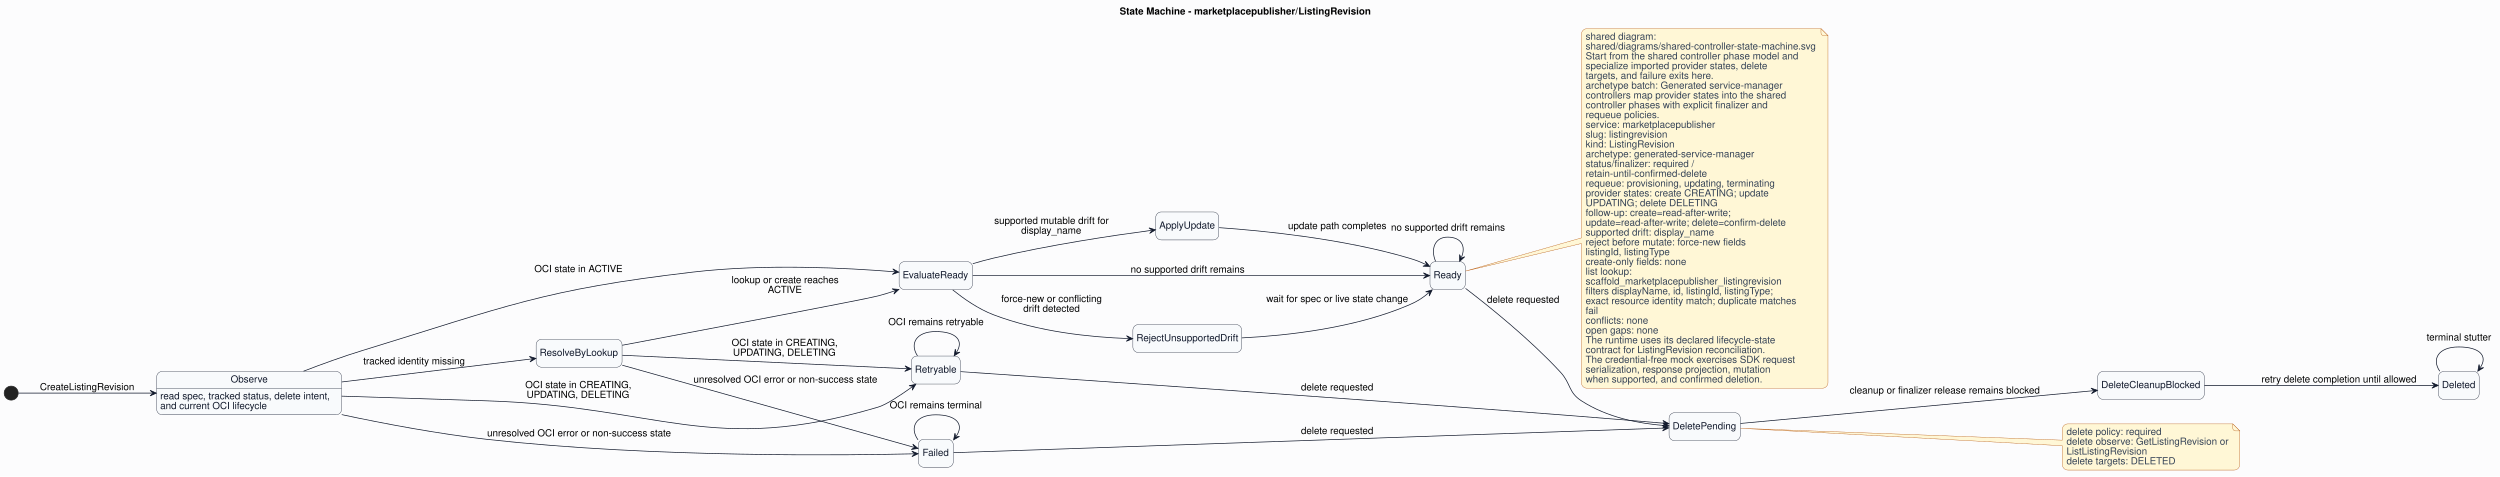
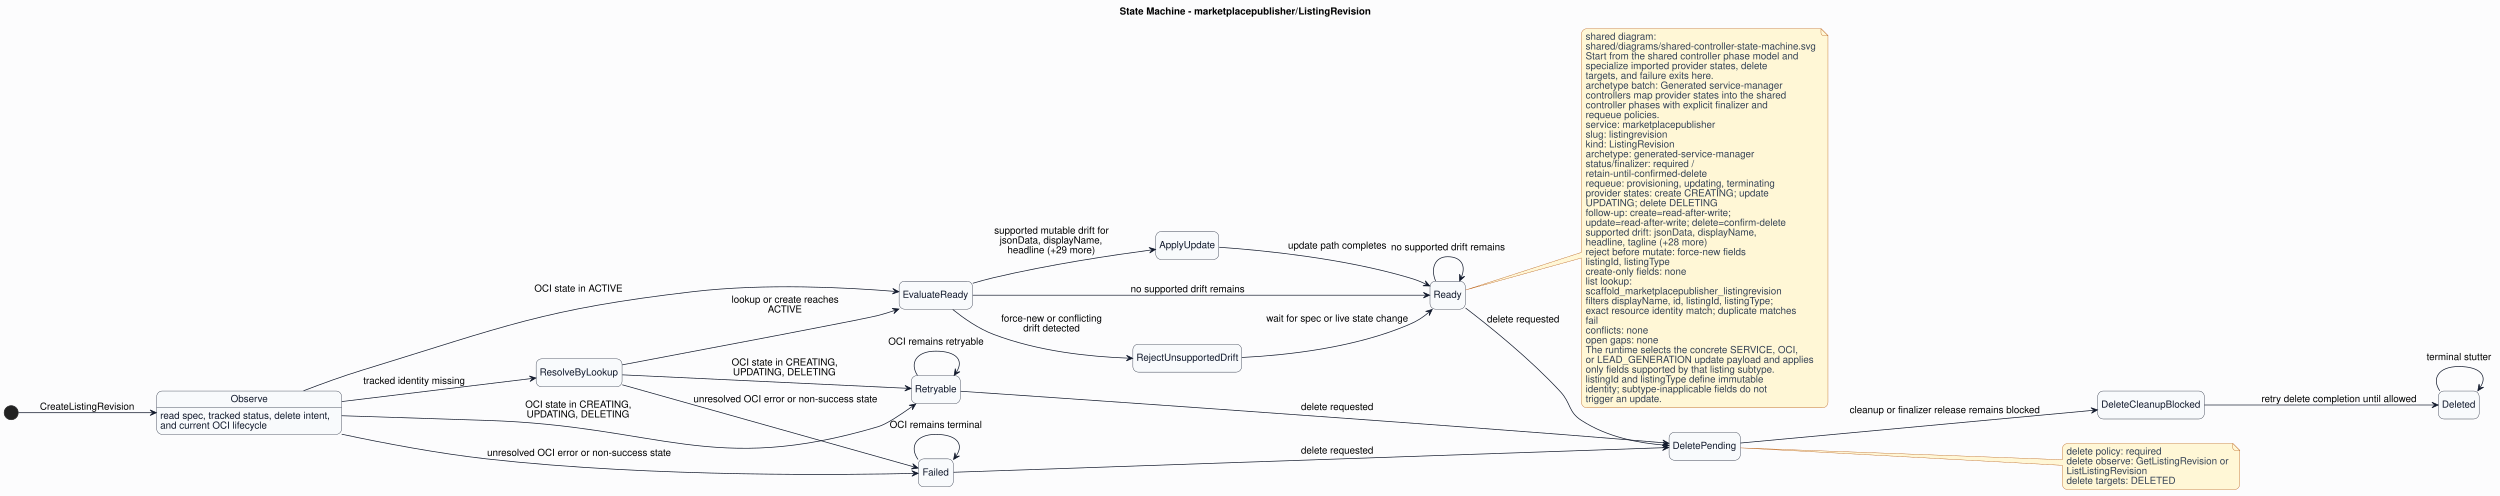
- <svg xmlns="http://www.w3.org/2000/svg" contentStyleType="text/css" data-diagram-type="STATE" height="681px" preserveAspectRatio="none" style="width:3574px;height:681px;background:#FCFCFD;" version="1.1" viewBox="0 0 3574 681" width="3574px" zoomAndPan="magnify">
+ <svg xmlns="http://www.w3.org/2000/svg" contentStyleType="text/css" data-diagram-type="STATE" height="709px" preserveAspectRatio="none" style="width:3574px;height:709px;background:#FCFCFD;" version="1.1" viewBox="0 0 3574 709" width="3574px" zoomAndPan="magnify">
  <defs />
  <g>
-     <rect fill="#FCFCFD" height="681" style="stroke:none;stroke-width:1;" width="3574" x="0" y="0" />
+     <rect fill="#FCFCFD" height="709" style="stroke:none;stroke-width:1;" width="3574" x="0" y="0" />
    <g class="title" data-source-line="10">
      <text fill="#000000" font-family="Helvetica" font-size="14" font-weight="bold" lengthAdjust="spacing" textLength="359.427" x="1600.615" y="20.78">State Machine - marketplacepublisher/ListingRevision</text>
    </g>
    <g class="entity" data-qualified-name="observe" id="ent0002">
-       <rect fill="#F8FAFC" height="62" rx="8" ry="8" style="stroke:#0F172A;stroke-width:0.5;" width="264.364" x="224" y="531" />
-       <line style="stroke:#0F172A;stroke-width:0.5;" x1="224" x2="488.364" y1="555" y2="555" />
-       <text fill="#0F172A" font-family="Helvetica" font-size="14" lengthAdjust="spacing" textLength="52.91" x="329.727" y="546.78">Observe</text>
-       <text fill="#0F172A" font-family="Helvetica" font-size="14" lengthAdjust="spacing" textLength="244.364" x="229" y="570.78">read spec, tracked status, delete intent,</text>
-       <text fill="#0F172A" font-family="Helvetica" font-size="14" lengthAdjust="spacing" textLength="153.282" x="229" y="584.78">and current OCI lifecycle</text>
-     </g>
-     <rect fill="#F8FAFC" height="40" rx="8" ry="8" style="stroke:#0F172A;stroke-width:0.5;" width="104.951" x="1285.36" y="374" />
-     <text fill="#0F172A" font-family="Helvetica" font-size="14" lengthAdjust="spacing" textLength="94.951" x="1290.36" y="397.78">EvaluateReady</text>
-     <rect fill="#F8FAFC" height="40" rx="8" ry="8" style="stroke:#0F172A;stroke-width:0.5;" width="50.469" x="2044.32" y="374" />
-     <text fill="#0F172A" font-family="Helvetica" font-size="14" lengthAdjust="spacing" textLength="40.469" x="2049.32" y="397.78">Ready</text>
-     <rect fill="#F8FAFC" height="40" rx="8" ry="8" style="stroke:#0F172A;stroke-width:0.5;" width="69.917" x="1302.88" y="509" />
-     <text fill="#0F172A" font-family="Helvetica" font-size="14" lengthAdjust="spacing" textLength="59.917" x="1307.88" y="532.78">Retryable</text>
-     <rect fill="#F8FAFC" height="40" rx="8" ry="8" style="stroke:#0F172A;stroke-width:0.5;" width="50" x="1312.84" y="628" />
-     <text fill="#0F172A" font-family="Helvetica" font-size="14" lengthAdjust="spacing" textLength="38.131" x="1318.775" y="651.78">Failed</text>
-     <rect fill="#F8FAFC" height="40" rx="8" ry="8" style="stroke:#0F172A;stroke-width:0.5;" width="122.848" x="766.44" y="485" />
-     <text fill="#0F172A" font-family="Helvetica" font-size="14" lengthAdjust="spacing" textLength="112.848" x="771.44" y="508.78">ResolveByLookup</text>
-     <rect fill="#F8FAFC" height="40" rx="8" ry="8" style="stroke:#0F172A;stroke-width:0.5;" width="155.51" x="1619.56" y="464" />
-     <text fill="#0F172A" font-family="Helvetica" font-size="14" lengthAdjust="spacing" textLength="145.51" x="1624.56" y="487.78">RejectUnsupportedDrift</text>
-     <rect fill="#F8FAFC" height="40" rx="8" ry="8" style="stroke:#0F172A;stroke-width:0.5;" width="90.165" x="1652.23" y="303" />
-     <text fill="#0F172A" font-family="Helvetica" font-size="14" lengthAdjust="spacing" textLength="80.165" x="1657.23" y="326.78">ApplyUpdate</text>
-     <rect fill="#F8FAFC" height="40" rx="8" ry="8" style="stroke:#0F172A;stroke-width:0.5;" width="101.848" x="2386.1" y="590" />
-     <text fill="#0F172A" font-family="Helvetica" font-size="14" lengthAdjust="spacing" textLength="91.848" x="2391.1" y="613.78">DeletePending</text>
-     <rect fill="#F8FAFC" height="40" rx="8" ry="8" style="stroke:#0F172A;stroke-width:0.5;" width="58.255" x="3485.95" y="531" />
-     <text fill="#0F172A" font-family="Helvetica" font-size="14" lengthAdjust="spacing" textLength="48.255" x="3490.95" y="554.78">Deleted</text>
-     <rect fill="#F8FAFC" height="40" rx="8" ry="8" style="stroke:#0F172A;stroke-width:0.5;" width="152.427" x="2998.89" y="531" />
-     <text fill="#0F172A" font-family="Helvetica" font-size="14" lengthAdjust="spacing" textLength="142.427" x="3003.89" y="554.78">DeleteCleanupBlocked</text>
+       <rect fill="#F8FAFC" height="62" rx="8" ry="8" style="stroke:#0F172A;stroke-width:0.5;" width="264.364" x="224" y="559" />
+       <line style="stroke:#0F172A;stroke-width:0.5;" x1="224" x2="488.364" y1="583" y2="583" />
+       <text fill="#0F172A" font-family="Helvetica" font-size="14" lengthAdjust="spacing" textLength="52.91" x="329.727" y="574.78">Observe</text>
+       <text fill="#0F172A" font-family="Helvetica" font-size="14" lengthAdjust="spacing" textLength="244.364" x="229" y="598.78">read spec, tracked status, delete intent,</text>
+       <text fill="#0F172A" font-family="Helvetica" font-size="14" lengthAdjust="spacing" textLength="153.282" x="229" y="612.78">and current OCI lifecycle</text>
+     </g>
+     <rect fill="#F8FAFC" height="40" rx="8" ry="8" style="stroke:#0F172A;stroke-width:0.5;" width="104.951" x="1285.36" y="402" />
+     <text fill="#0F172A" font-family="Helvetica" font-size="14" lengthAdjust="spacing" textLength="94.951" x="1290.36" y="425.78">EvaluateReady</text>
+     <rect fill="#F8FAFC" height="40" rx="8" ry="8" style="stroke:#0F172A;stroke-width:0.5;" width="50.469" x="2044.32" y="402" />
+     <text fill="#0F172A" font-family="Helvetica" font-size="14" lengthAdjust="spacing" textLength="40.469" x="2049.32" y="425.78">Ready</text>
+     <rect fill="#F8FAFC" height="40" rx="8" ry="8" style="stroke:#0F172A;stroke-width:0.5;" width="69.917" x="1302.88" y="537" />
+     <text fill="#0F172A" font-family="Helvetica" font-size="14" lengthAdjust="spacing" textLength="59.917" x="1307.88" y="560.78">Retryable</text>
+     <rect fill="#F8FAFC" height="40" rx="8" ry="8" style="stroke:#0F172A;stroke-width:0.5;" width="50" x="1312.84" y="656" />
+     <text fill="#0F172A" font-family="Helvetica" font-size="14" lengthAdjust="spacing" textLength="38.131" x="1318.775" y="679.78">Failed</text>
+     <rect fill="#F8FAFC" height="40" rx="8" ry="8" style="stroke:#0F172A;stroke-width:0.5;" width="122.848" x="766.44" y="513" />
+     <text fill="#0F172A" font-family="Helvetica" font-size="14" lengthAdjust="spacing" textLength="112.848" x="771.44" y="536.78">ResolveByLookup</text>
+     <rect fill="#F8FAFC" height="40" rx="8" ry="8" style="stroke:#0F172A;stroke-width:0.5;" width="155.51" x="1619.56" y="492" />
+     <text fill="#0F172A" font-family="Helvetica" font-size="14" lengthAdjust="spacing" textLength="145.51" x="1624.56" y="515.78">RejectUnsupportedDrift</text>
+     <rect fill="#F8FAFC" height="40" rx="8" ry="8" style="stroke:#0F172A;stroke-width:0.5;" width="90.165" x="1652.23" y="331" />
+     <text fill="#0F172A" font-family="Helvetica" font-size="14" lengthAdjust="spacing" textLength="80.165" x="1657.23" y="354.78">ApplyUpdate</text>
+     <rect fill="#F8FAFC" height="40" rx="8" ry="8" style="stroke:#0F172A;stroke-width:0.5;" width="101.848" x="2386.1" y="618" />
+     <text fill="#0F172A" font-family="Helvetica" font-size="14" lengthAdjust="spacing" textLength="91.848" x="2391.1" y="641.78">DeletePending</text>
+     <rect fill="#F8FAFC" height="40" rx="8" ry="8" style="stroke:#0F172A;stroke-width:0.5;" width="58.255" x="3485.95" y="559" />
+     <text fill="#0F172A" font-family="Helvetica" font-size="14" lengthAdjust="spacing" textLength="48.255" x="3490.95" y="582.78">Deleted</text>
+     <rect fill="#F8FAFC" height="40" rx="8" ry="8" style="stroke:#0F172A;stroke-width:0.5;" width="152.427" x="2998.89" y="559" />
+     <text fill="#0F172A" font-family="Helvetica" font-size="14" lengthAdjust="spacing" textLength="142.427" x="3003.89" y="582.78">DeleteCleanupBlocked</text>
    <g class="start_entity" data-qualified-name=".start." data-source-line="32" id="ent0002">
-       <ellipse cx="16" cy="562" fill="#222222" rx="10" ry="10" style="stroke:#222222;stroke-width:1;" />
+       <ellipse cx="16" cy="590" fill="#222222" rx="10" ry="10" style="stroke:#222222;stroke-width:1;" />
    </g>
    <g class="entity" data-qualified-name="GMN2" data-source-line="55" id="ent0003">
-       <path d="M2260.78,49 L2260.78,340.08 L2095.1,387.55 L2260.78,348.08 L2260.78,547 A8,8 0 0 0 2268.78,555 L2605.261,555 A8,8 0 0 0 2613.261,547 L2613.261,51 L2603.261,41 L2268.78,41 A8,8 0 0 0 2260.78,49" fill="#FFF7D6" style="stroke:#B45309;stroke-width:0.5;" />
+       <path d="M2260.78,49 L2260.78,360.8 L2095.1,414.61 L2260.78,368.8 L2260.78,575 A8,8 0 0 0 2268.78,583 L2605.261,583 A8,8 0 0 0 2613.261,575 L2613.261,51 L2603.261,41 L2268.78,41 A8,8 0 0 0 2260.78,49" fill="#FFF7D6" style="stroke:#B45309;stroke-width:0.5;" />
      <path d="M2603.261,41 L2603.261,47 A4,4 0 0 0 2607.261,51 L2613.261,51 L2603.261,41" fill="#FFF7D6" style="stroke:#B45309;stroke-width:0.5;" />
      <text fill="#334155" font-family="Helvetica" font-size="14" lengthAdjust="spacing" textLength="101.165" x="2266.78" y="56.78">shared diagram:</text>
      <text fill="#334155" font-family="Helvetica" font-size="14" lengthAdjust="spacing" textLength="331.481" x="2266.78" y="70.78">shared/diagrams/shared-controller-state-machine.svg</text>
      <text fill="#334155" font-family="Helvetica" font-size="14" lengthAdjust="spacing" textLength="304.274" x="2266.78" y="84.78">Start from the shared controller phase model and</text>
      <text fill="#334155" font-family="Helvetica" font-size="14" lengthAdjust="spacing" textLength="261.468" x="2266.78" y="98.78">specialize imported provider states, delete</text>
      <text fill="#334155" font-family="Helvetica" font-size="14" lengthAdjust="spacing" textLength="184.434" x="2266.78" y="112.78">targets, and failure exits here.</text>
      <text fill="#334155" font-family="Helvetica" font-size="14" lengthAdjust="spacing" textLength="281.709" x="2266.78" y="126.78">archetype batch: Generated service-manager</text>
      <text fill="#334155" font-family="Helvetica" font-size="14" lengthAdjust="spacing" textLength="287.923" x="2266.78" y="140.78">controllers map provider states into the shared</text>
      <text fill="#334155" font-family="Helvetica" font-size="14" lengthAdjust="spacing" textLength="261.461" x="2266.78" y="154.78">controller phases with explicit finalizer and</text>
      <text fill="#334155" font-family="Helvetica" font-size="14" lengthAdjust="spacing" textLength="105.848" x="2266.78" y="168.78">requeue policies.</text>
      <text fill="#334155" font-family="Helvetica" font-size="14" lengthAdjust="spacing" textLength="185.192" x="2266.78" y="182.78">service: marketplacepublisher</text>
      <text fill="#334155" font-family="Helvetica" font-size="14" lengthAdjust="spacing" textLength="117.496" x="2266.78" y="196.78">slug: listingrevision</text>
      <text fill="#334155" font-family="Helvetica" font-size="14" lengthAdjust="spacing" textLength="127.62" x="2266.78" y="210.78">kind: ListingRevision</text>
      <text fill="#334155" font-family="Helvetica" font-size="14" lengthAdjust="spacing" textLength="241.24" x="2266.78" y="224.78">archetype: generated-service-manager</text>
      <text fill="#334155" font-family="Helvetica" font-size="14" lengthAdjust="spacing" textLength="156.406" x="2266.78" y="238.78">status/finalizer: required /</text>
      <text fill="#334155" font-family="Helvetica" font-size="14" lengthAdjust="spacing" textLength="174.303" x="2266.78" y="252.78">retain-until-confirmed-delete</text>
      <text fill="#334155" font-family="Helvetica" font-size="14" lengthAdjust="spacing" textLength="272.398" x="2266.78" y="266.78">requeue: provisioning, updating, terminating</text>
      <text fill="#334155" font-family="Helvetica" font-size="14" lengthAdjust="spacing" textLength="265.337" x="2266.78" y="280.78">provider states: create CREATING; update</text>
      <text fill="#334155" font-family="Helvetica" font-size="14" lengthAdjust="spacing" textLength="192.165" x="2266.78" y="294.78">UPDATING; delete DELETING</text>
      <text fill="#334155" font-family="Helvetica" font-size="14" lengthAdjust="spacing" textLength="209.699" x="2266.78" y="308.78">follow-up: create=read-after-write;</text>
      <text fill="#334155" font-family="Helvetica" font-size="14" lengthAdjust="spacing" textLength="288.716" x="2266.78" y="322.78">update=read-after-write; delete=confirm-delete</text>
-       <text fill="#334155" font-family="Helvetica" font-size="14" lengthAdjust="spacing" textLength="183.661" x="2266.78" y="336.78">supported drift: display_name</text>
-       <text fill="#334155" font-family="Helvetica" font-size="14" lengthAdjust="spacing" textLength="230.33" x="2266.78" y="350.78">reject before mutate: force-new fields</text>
-       <text fill="#334155" font-family="Helvetica" font-size="14" lengthAdjust="spacing" textLength="122.165" x="2266.78" y="364.78">listingId, listingType</text>
-       <text fill="#334155" font-family="Helvetica" font-size="14" lengthAdjust="spacing" textLength="144.751" x="2266.78" y="378.78">create-only fields: none</text>
-       <text fill="#334155" font-family="Helvetica" font-size="14" lengthAdjust="spacing" textLength="66.144" x="2266.78" y="392.78">list lookup:</text>
-       <text fill="#334155" font-family="Helvetica" font-size="14" lengthAdjust="spacing" textLength="280.923" x="2266.78" y="406.78">scaffold_marketplacepublisher_listingrevision</text>
-       <text fill="#334155" font-family="Helvetica" font-size="14" lengthAdjust="spacing" textLength="270.772" x="2266.78" y="420.78">filters displayName, id, listingId, listingType;</text>
-       <text fill="#334155" font-family="Helvetica" font-size="14" lengthAdjust="spacing" textLength="302.702" x="2266.78" y="434.78">exact resource identity match; duplicate matches</text>
-       <text fill="#334155" font-family="Helvetica" font-size="14" lengthAdjust="spacing" textLength="17.896" x="2266.78" y="448.78">fail</text>
-       <text fill="#334155" font-family="Helvetica" font-size="14" lengthAdjust="spacing" textLength="89.496" x="2266.78" y="462.78">conflicts: none</text>
-       <text fill="#334155" font-family="Helvetica" font-size="14" lengthAdjust="spacing" textLength="104.316" x="2266.78" y="476.78">open gaps: none</text>
-       <text fill="#334155" font-family="Helvetica" font-size="14" lengthAdjust="spacing" textLength="272.337" x="2266.78" y="490.78">The runtime uses its declared lifecycle-state</text>
-       <text fill="#334155" font-family="Helvetica" font-size="14" lengthAdjust="spacing" textLength="257.565" x="2266.78" y="504.78">contract for ListingRevision reconciliation.</text>
-       <text fill="#334155" font-family="Helvetica" font-size="14" lengthAdjust="spacing" textLength="301.123" x="2266.78" y="518.78">The credential-free mock exercises SDK request</text>
-       <text fill="#334155" font-family="Helvetica" font-size="14" lengthAdjust="spacing" textLength="265.364" x="2266.78" y="532.78">serialization, response projection, mutation</text>
-       <text fill="#334155" font-family="Helvetica" font-size="14" lengthAdjust="spacing" textLength="252.943" x="2266.78" y="546.78">when supported, and confirmed deletion.</text>
-     </g>
-     <g class="entity" data-qualified-name="GMN5" data-source-line="93" id="ent0006">
-       <path d="M2948.27,614 L2948.27,629.25 L2488.2,612.29 L2948.27,637.25 L2948.27,664 A8,8 0 0 0 2956.27,672 L3193.952,672 A8,8 0 0 0 3201.952,664 L3201.952,616 L3191.952,606 L2956.27,606 A8,8 0 0 0 2948.27,614" fill="#FFF7D6" style="stroke:#B45309;stroke-width:0.5;" />
-       <path d="M3191.952,606 L3191.952,612 A4,4 0 0 0 3195.952,616 L3201.952,616 L3191.952,606" fill="#FFF7D6" style="stroke:#B45309;stroke-width:0.5;" />
-       <text fill="#334155" font-family="Helvetica" font-size="14" lengthAdjust="spacing" textLength="136.972" x="2954.27" y="621.78">delete policy: required</text>
-       <text fill="#334155" font-family="Helvetica" font-size="14" lengthAdjust="spacing" textLength="232.682" x="2954.27" y="635.78">delete observe: GetListingRevision or</text>
-       <text fill="#334155" font-family="Helvetica" font-size="14" lengthAdjust="spacing" textLength="115.944" x="2954.27" y="649.78">ListListingRevision</text>
-       <text fill="#334155" font-family="Helvetica" font-size="14" lengthAdjust="spacing" textLength="157.185" x="2954.27" y="663.78">delete targets: DELETED</text>
+       <text fill="#334155" font-family="Helvetica" font-size="14" lengthAdjust="spacing" textLength="245.123" x="2266.78" y="336.78">supported drift: jsonData, displayName,</text>
+       <text fill="#334155" font-family="Helvetica" font-size="14" lengthAdjust="spacing" textLength="174.72" x="2266.78" y="350.78">headline, tagline (+28 more)</text>
+       <text fill="#334155" font-family="Helvetica" font-size="14" lengthAdjust="spacing" textLength="230.33" x="2266.78" y="364.78">reject before mutate: force-new fields</text>
+       <text fill="#334155" font-family="Helvetica" font-size="14" lengthAdjust="spacing" textLength="122.165" x="2266.78" y="378.78">listingId, listingType</text>
+       <text fill="#334155" font-family="Helvetica" font-size="14" lengthAdjust="spacing" textLength="144.751" x="2266.78" y="392.78">create-only fields: none</text>
+       <text fill="#334155" font-family="Helvetica" font-size="14" lengthAdjust="spacing" textLength="66.144" x="2266.78" y="406.78">list lookup:</text>
+       <text fill="#334155" font-family="Helvetica" font-size="14" lengthAdjust="spacing" textLength="280.923" x="2266.78" y="420.78">scaffold_marketplacepublisher_listingrevision</text>
+       <text fill="#334155" font-family="Helvetica" font-size="14" lengthAdjust="spacing" textLength="270.772" x="2266.78" y="434.78">filters displayName, id, listingId, listingType;</text>
+       <text fill="#334155" font-family="Helvetica" font-size="14" lengthAdjust="spacing" textLength="302.702" x="2266.78" y="448.78">exact resource identity match; duplicate matches</text>
+       <text fill="#334155" font-family="Helvetica" font-size="14" lengthAdjust="spacing" textLength="17.896" x="2266.78" y="462.78">fail</text>
+       <text fill="#334155" font-family="Helvetica" font-size="14" lengthAdjust="spacing" textLength="89.496" x="2266.78" y="476.78">conflicts: none</text>
+       <text fill="#334155" font-family="Helvetica" font-size="14" lengthAdjust="spacing" textLength="104.316" x="2266.78" y="490.78">open gaps: none</text>
+       <text fill="#334155" font-family="Helvetica" font-size="14" lengthAdjust="spacing" textLength="305.006" x="2266.78" y="504.78">The runtime selects the concrete SERVICE, OCI,</text>
+       <text fill="#334155" font-family="Helvetica" font-size="14" lengthAdjust="spacing" textLength="328.405" x="2266.78" y="518.78">or LEAD_GENERATION update payload and applies</text>
+       <text fill="#334155" font-family="Helvetica" font-size="14" lengthAdjust="spacing" textLength="270.826" x="2266.78" y="532.78">only fields supported by that listing subtype.</text>
+       <text fill="#334155" font-family="Helvetica" font-size="14" lengthAdjust="spacing" textLength="256.026" x="2266.78" y="546.78">listingId and listingType define immutable</text>
+       <text fill="#334155" font-family="Helvetica" font-size="14" lengthAdjust="spacing" textLength="259.164" x="2266.78" y="560.78">identity; subtype-inapplicable fields do not</text>
+       <text fill="#334155" font-family="Helvetica" font-size="14" lengthAdjust="spacing" textLength="109.744" x="2266.78" y="574.78">trigger an update.</text>
+     </g>
+     <g class="entity" data-qualified-name="GMN5" data-source-line="95" id="ent0006">
+       <path d="M2948.27,642 L2948.27,657.25 L2488.2,640.29 L2948.27,665.25 L2948.27,692 A8,8 0 0 0 2956.27,700 L3193.952,700 A8,8 0 0 0 3201.952,692 L3201.952,644 L3191.952,634 L2956.27,634 A8,8 0 0 0 2948.27,642" fill="#FFF7D6" style="stroke:#B45309;stroke-width:0.5;" />
+       <path d="M3191.952,634 L3191.952,640 A4,4 0 0 0 3195.952,644 L3201.952,644 L3191.952,634" fill="#FFF7D6" style="stroke:#B45309;stroke-width:0.5;" />
+       <text fill="#334155" font-family="Helvetica" font-size="14" lengthAdjust="spacing" textLength="136.972" x="2954.27" y="649.78">delete policy: required</text>
+       <text fill="#334155" font-family="Helvetica" font-size="14" lengthAdjust="spacing" textLength="232.682" x="2954.27" y="663.78">delete observe: GetListingRevision or</text>
+       <text fill="#334155" font-family="Helvetica" font-size="14" lengthAdjust="spacing" textLength="115.944" x="2954.27" y="677.78">ListListingRevision</text>
+       <text fill="#334155" font-family="Helvetica" font-size="14" lengthAdjust="spacing" textLength="157.185" x="2954.27" y="691.78">delete targets: DELETED</text>
    </g>
    <g class="link" data-entity-1="ent0002" data-entity-2="ent0002" data-link-type="dependency" data-source-line="32" id="lnk3">
-       <path d="M26.4,562 C55.2,562 139.06,562 217.57,562" fill="none" id="*start*-to-observe" style="stroke:#0F172A;stroke-width:1;" />
-       <polygon fill="#0F172A" points="223.57,562,214.57,558,218.57,562,214.57,566,223.57,562" style="stroke:#0F172A;stroke-width:1;" />
-       <text fill="#000000" font-family="Helvetica" font-size="14" lengthAdjust="spacing" textLength="136.179" x="57" y="557.78">CreateListingRevision</text>
+       <path d="M26.4,590 C55.2,590 139.06,590 217.57,590" fill="none" id="*start*-to-observe" style="stroke:#0F172A;stroke-width:1;" />
+       <polygon fill="#0F172A" points="223.57,590,214.57,586,218.57,590,214.57,594,223.57,590" style="stroke:#0F172A;stroke-width:1;" />
+       <text fill="#000000" font-family="Helvetica" font-size="14" lengthAdjust="spacing" textLength="136.179" x="57" y="585.78">CreateListingRevision</text>
    </g>
    <g class="link" data-entity-1="ent0002" data-entity-2="ent0007" data-link-type="dependency" data-source-line="33" id="lnk4">
-       <path d="M488.64,546.05 C579.55,535.01 690.334,521.573 760.184,513.093" fill="none" id="observe-to-resolve_by_lookup" style="stroke:#0F172A;stroke-width:1;" />
-       <polygon fill="#0F172A" points="766.14,512.37,756.723,509.484,761.176,512.973,757.688,517.426,766.14,512.37" style="stroke:#0F172A;stroke-width:1;" />
-       <text fill="#000000" font-family="Helvetica" font-size="14" lengthAdjust="spacing" textLength="145.503" x="519.36" y="520.84">tracked identity missing</text>
+       <path d="M488.64,574.05 C579.55,563.01 690.334,549.573 760.184,541.093" fill="none" id="observe-to-resolve_by_lookup" style="stroke:#0F172A;stroke-width:1;" />
+       <polygon fill="#0F172A" points="766.14,540.37,756.723,537.484,761.176,540.973,757.688,545.426,766.14,540.37" style="stroke:#0F172A;stroke-width:1;" />
+       <text fill="#000000" font-family="Helvetica" font-size="14" lengthAdjust="spacing" textLength="145.503" x="519.36" y="548.84">tracked identity missing</text>
    </g>
    <g class="link" data-entity-1="ent0007" data-entity-2="ent0003" data-link-type="dependency" data-source-line="34" id="lnk5">
-       <path d="M889.57,493.58 C1003.1,472.19 1237.77,427.79 1255.36,423 C1265.07,420.36 1269.604,419.054 1279.384,415.704" fill="none" id="resolve_by_lookup-to-evaluate_ready" style="stroke:#0F172A;stroke-width:1;" />
-       <polygon fill="#0F172A" points="1285.06,413.76,1275.249,412.892,1280.33,415.38,1277.842,420.461,1285.06,413.76" style="stroke:#0F172A;stroke-width:1;" />
-       <text fill="#000000" font-family="Helvetica" font-size="14" lengthAdjust="spacing" textLength="154.089" x="1045.86" y="404.78">lookup or create reaches</text>
-       <text fill="#000000" font-family="Helvetica" font-size="14" lengthAdjust="spacing" textLength="50.565" x="1097.622" y="418.78">ACTIVE</text>
+       <path d="M889.57,521.58 C1003.1,500.19 1237.77,455.79 1255.36,451 C1265.07,448.36 1269.604,447.054 1279.384,443.704" fill="none" id="resolve_by_lookup-to-evaluate_ready" style="stroke:#0F172A;stroke-width:1;" />
+       <polygon fill="#0F172A" points="1285.06,441.76,1275.249,440.892,1280.33,443.38,1277.842,448.461,1285.06,441.76" style="stroke:#0F172A;stroke-width:1;" />
+       <text fill="#000000" font-family="Helvetica" font-size="14" lengthAdjust="spacing" textLength="154.089" x="1045.86" y="432.78">lookup or create reaches</text>
+       <text fill="#000000" font-family="Helvetica" font-size="14" lengthAdjust="spacing" textLength="50.565" x="1097.622" y="446.78">ACTIVE</text>
    </g>
    <g class="link" data-entity-1="ent0007" data-entity-2="ent0005" data-link-type="dependency" data-source-line="35" id="lnk6">
-       <path d="M889.63,507.87 C997.21,512.95 1211.807,523.097 1296.597,527.097" fill="none" id="resolve_by_lookup-to-retryable" style="stroke:#0F172A;stroke-width:1;" />
-       <polygon fill="#0F172A" points="1302.59,527.38,1293.789,522.96,1297.596,527.144,1293.411,530.951,1302.59,527.38" style="stroke:#0F172A;stroke-width:1;" />
-       <text fill="#000000" font-family="Helvetica" font-size="14" lengthAdjust="spacing" textLength="154.034" x="1045.86" y="494.54">OCI state in CREATING,</text>
-       <text fill="#000000" font-family="Helvetica" font-size="14" lengthAdjust="spacing" textLength="150.131" x="1047.812" y="508.54">UPDATING, DELETING</text>
+       <path d="M889.63,535.87 C997.21,540.95 1211.807,551.097 1296.597,555.097" fill="none" id="resolve_by_lookup-to-retryable" style="stroke:#0F172A;stroke-width:1;" />
+       <polygon fill="#0F172A" points="1302.59,555.38,1293.789,550.96,1297.596,555.144,1293.411,558.951,1302.59,555.38" style="stroke:#0F172A;stroke-width:1;" />
+       <text fill="#000000" font-family="Helvetica" font-size="14" lengthAdjust="spacing" textLength="154.034" x="1045.86" y="522.54">OCI state in CREATING,</text>
+       <text fill="#000000" font-family="Helvetica" font-size="14" lengthAdjust="spacing" textLength="150.131" x="1047.812" y="536.54">UPDATING, DELETING</text>
    </g>
    <g class="link" data-entity-1="ent0007" data-entity-2="ent0006" data-link-type="dependency" data-source-line="36" id="lnk7">
-       <path d="M889.63,522.11 C1001.69,553.65 1230.585,618.083 1306.675,639.513" fill="none" id="resolve_by_lookup-to-failed" style="stroke:#0F172A;stroke-width:1;" />
-       <polygon fill="#0F172A" points="1312.45,641.14,1304.871,634.85,1307.637,639.784,1302.703,642.55,1312.45,641.14" style="stroke:#0F172A;stroke-width:1;" />
-       <text fill="#000000" font-family="Helvetica" font-size="14" lengthAdjust="spacing" textLength="263.778" x="991.36" y="547.03">unresolved OCI error or non-success state</text>
+       <path d="M889.63,550.11 C1001.69,581.65 1230.585,646.083 1306.675,667.513" fill="none" id="resolve_by_lookup-to-failed" style="stroke:#0F172A;stroke-width:1;" />
+       <polygon fill="#0F172A" points="1312.45,669.14,1304.871,662.85,1307.637,667.784,1302.703,670.55,1312.45,669.14" style="stroke:#0F172A;stroke-width:1;" />
+       <text fill="#000000" font-family="Helvetica" font-size="14" lengthAdjust="spacing" textLength="263.778" x="991.36" y="575.03">unresolved OCI error or non-success state</text>
    </g>
    <g class="link" data-entity-1="ent0002" data-entity-2="ent0003" data-link-type="dependency" data-source-line="37" id="lnk8">
-       <path d="M433.96,530.64 C460.45,520.43 490.47,509.55 518.36,501 C724.5,437.82 776.22,414.06 990.36,389 C1094.33,376.83 1211.05,383.034 1278.99,388.554" fill="none" id="observe-to-evaluate_ready" style="stroke:#0F172A;stroke-width:1;" />
-       <polygon fill="#0F172A" points="1284.97,389.04,1276.323,384.324,1279.986,388.635,1275.676,392.298,1284.97,389.04" style="stroke:#0F172A;stroke-width:1;" />
-       <text fill="#000000" font-family="Helvetica" font-size="14" lengthAdjust="spacing" textLength="128.372" x="763.86" y="388.95">OCI state in ACTIVE</text>
+       <path d="M433.96,558.64 C460.45,548.43 490.47,537.55 518.36,529 C724.5,465.82 776.22,442.06 990.36,417 C1094.33,404.83 1211.05,411.034 1278.99,416.554" fill="none" id="observe-to-evaluate_ready" style="stroke:#0F172A;stroke-width:1;" />
+       <polygon fill="#0F172A" points="1284.97,417.04,1276.323,412.324,1279.986,416.635,1275.676,420.298,1284.97,417.04" style="stroke:#0F172A;stroke-width:1;" />
+       <text fill="#000000" font-family="Helvetica" font-size="14" lengthAdjust="spacing" textLength="128.372" x="763.86" y="416.95">OCI state in ACTIVE</text>
    </g>
    <g class="link" data-entity-1="ent0002" data-entity-2="ent0005" data-link-type="dependency" data-source-line="38" id="lnk9">
-       <path d="M488.47,566.33 C551.11,568.38 627.11,570.85 695.36,573 C944.16,580.84 1016.72,652.79 1255.36,582 C1266.77,578.62 1285.445,566.364 1304.305,552.914" fill="none" id="observe-to-retryable" style="stroke:#0F172A;stroke-width:1;" />
-       <polygon fill="#0F172A" points="1309.19,549.43,1299.54,551.399,1305.119,552.333,1304.185,557.912,1309.19,549.43" style="stroke:#0F172A;stroke-width:1;" />
-       <text fill="#000000" font-family="Helvetica" font-size="14" lengthAdjust="spacing" textLength="154.034" x="750.86" y="554.78">OCI state in CREATING,</text>
-       <text fill="#000000" font-family="Helvetica" font-size="14" lengthAdjust="spacing" textLength="150.131" x="752.812" y="568.78">UPDATING, DELETING</text>
+       <path d="M488.47,594.33 C551.11,596.38 627.11,598.85 695.36,601 C944.16,608.84 1016.72,680.79 1255.36,610 C1266.77,606.62 1285.445,594.364 1304.305,580.914" fill="none" id="observe-to-retryable" style="stroke:#0F172A;stroke-width:1;" />
+       <polygon fill="#0F172A" points="1309.19,577.43,1299.54,579.399,1305.119,580.333,1304.185,585.912,1309.19,577.43" style="stroke:#0F172A;stroke-width:1;" />
+       <text fill="#000000" font-family="Helvetica" font-size="14" lengthAdjust="spacing" textLength="154.034" x="750.86" y="582.78">OCI state in CREATING,</text>
+       <text fill="#000000" font-family="Helvetica" font-size="14" lengthAdjust="spacing" textLength="150.131" x="752.812" y="596.78">UPDATING, DELETING</text>
    </g>
    <g class="link" data-entity-1="ent0002" data-entity-2="ent0006" data-link-type="dependency" data-source-line="39" id="lnk10">
-       <path d="M488.52,592.76 C550.83,606.03 626.56,620.26 695.36,628 C934.8,654.92 1221.452,650.769 1306.562,648.789" fill="none" id="observe-to-failed" style="stroke:#0F172A;stroke-width:1;" />
-       <polygon fill="#0F172A" points="1312.56,648.65,1303.469,644.86,1307.561,648.766,1303.656,652.858,1312.56,648.65" style="stroke:#0F172A;stroke-width:1;" />
-       <text fill="#000000" font-family="Helvetica" font-size="14" lengthAdjust="spacing" textLength="263.778" x="696.36" y="623.78">unresolved OCI error or non-success state</text>
+       <path d="M488.52,620.76 C550.83,634.03 626.56,648.26 695.36,656 C934.8,682.92 1221.452,678.769 1306.562,676.789" fill="none" id="observe-to-failed" style="stroke:#0F172A;stroke-width:1;" />
+       <polygon fill="#0F172A" points="1312.56,676.65,1303.469,672.86,1307.561,676.766,1303.656,680.858,1312.56,676.65" style="stroke:#0F172A;stroke-width:1;" />
+       <text fill="#000000" font-family="Helvetica" font-size="14" lengthAdjust="spacing" textLength="263.778" x="696.36" y="651.78">unresolved OCI error or non-success state</text>
    </g>
    <g class="link" data-entity-1="ent0003" data-entity-2="ent0008" data-link-type="dependency" data-source-line="40" id="lnk11">
-       <path d="M1362.06,414.48 C1377.49,426.89 1398.81,441.85 1420.32,450 C1484.53,474.35 1556.604,481.906 1613.304,484.026" fill="none" id="evaluate_ready-to-reject_unsupported_drift" style="stroke:#0F172A;stroke-width:1;" />
-       <polygon fill="#0F172A" points="1619.3,484.25,1610.456,479.916,1614.303,484.063,1610.157,487.911,1619.3,484.25" style="stroke:#0F172A;stroke-width:1;" />
-       <text fill="#000000" font-family="Helvetica" font-size="14" lengthAdjust="spacing" textLength="143.951" x="1431.32" y="431.78">force-new or conflicting</text>
-       <text fill="#000000" font-family="Helvetica" font-size="14" lengthAdjust="spacing" textLength="80.938" x="1462.827" y="445.78">drift detected</text>
+       <path d="M1362.06,442.48 C1377.49,454.89 1398.81,469.85 1420.32,478 C1484.53,502.35 1556.604,509.906 1613.304,512.026" fill="none" id="evaluate_ready-to-reject_unsupported_drift" style="stroke:#0F172A;stroke-width:1;" />
+       <polygon fill="#0F172A" points="1619.3,512.25,1610.456,507.916,1614.303,512.063,1610.157,515.911,1619.3,512.25" style="stroke:#0F172A;stroke-width:1;" />
+       <text fill="#000000" font-family="Helvetica" font-size="14" lengthAdjust="spacing" textLength="143.951" x="1431.32" y="459.78">force-new or conflicting</text>
+       <text fill="#000000" font-family="Helvetica" font-size="14" lengthAdjust="spacing" textLength="80.938" x="1462.827" y="473.78">drift detected</text>
    </g>
    <g class="link" data-entity-1="ent0008" data-entity-2="ent0004" data-link-type="dependency" data-source-line="41" id="lnk12">
-       <path d="M1775.32,483.06 C1841.2,479.77 1937.3,469 2014.32,436 C2026.36,430.84 2033.48,426.236 2042.92,418.246" fill="none" id="reject_unsupported_drift-to-ready" style="stroke:#0F172A;stroke-width:1;" />
-       <polygon fill="#0F172A" points="2047.5,414.37,2038.046,417.131,2043.684,417.6,2043.215,423.238,2047.5,414.37" style="stroke:#0F172A;stroke-width:1;" />
-       <text fill="#000000" font-family="Helvetica" font-size="14" lengthAdjust="spacing" textLength="203.882" x="1810.32" y="431.78">wait for spec or live state change</text>
+       <path d="M1775.32,511.06 C1841.2,507.77 1937.3,497 2014.32,464 C2026.36,458.84 2033.48,454.236 2042.92,446.246" fill="none" id="reject_unsupported_drift-to-ready" style="stroke:#0F172A;stroke-width:1;" />
+       <polygon fill="#0F172A" points="2047.5,442.37,2038.046,445.131,2043.684,445.6,2043.215,451.238,2047.5,442.37" style="stroke:#0F172A;stroke-width:1;" />
+       <text fill="#000000" font-family="Helvetica" font-size="14" lengthAdjust="spacing" textLength="203.882" x="1810.32" y="459.78">wait for spec or live state change</text>
    </g>
    <g class="link" data-entity-1="ent0003" data-entity-2="ent0009" data-link-type="dependency" data-source-line="42" id="lnk13">
-       <path d="M1390.72,376.96 C1400.49,374.07 1410.67,371.27 1420.32,369 C1501.17,349.95 1591.202,336.61 1646.032,329.33" fill="none" id="evaluate_ready-to-apply_update" style="stroke:#0F172A;stroke-width:1;" />
-       <polygon fill="#0F172A" points="1651.98,328.54,1642.532,325.759,1647.024,329.198,1643.585,333.69,1651.98,328.54" style="stroke:#0F172A;stroke-width:1;" />
-       <text fill="#000000" font-family="Helvetica" font-size="14" lengthAdjust="spacing" textLength="163.42" x="1421.32" y="320.09">supported mutable drift for</text>
-       <text fill="#000000" font-family="Helvetica" font-size="14" lengthAdjust="spacing" textLength="86.386" x="1459.837" y="334.09">display_name</text>
+       <path d="M1390.72,404.96 C1400.49,402.07 1410.67,399.27 1420.32,397 C1501.17,377.95 1591.202,364.61 1646.032,357.33" fill="none" id="evaluate_ready-to-apply_update" style="stroke:#0F172A;stroke-width:1;" />
+       <polygon fill="#0F172A" points="1651.98,356.54,1642.532,353.759,1647.024,357.198,1643.585,361.69,1651.98,356.54" style="stroke:#0F172A;stroke-width:1;" />
+       <text fill="#000000" font-family="Helvetica" font-size="14" lengthAdjust="spacing" textLength="163.42" x="1421.32" y="334.09">supported mutable drift for</text>
+       <text fill="#000000" font-family="Helvetica" font-size="14" lengthAdjust="spacing" textLength="147.848" x="1429.106" y="348.09">jsonData, displayName,</text>
+       <text fill="#000000" font-family="Helvetica" font-size="14" lengthAdjust="spacing" textLength="125.686" x="1440.187" y="362.09">headline (+29 more)</text>
    </g>
    <g class="link" data-entity-1="ent0009" data-entity-2="ent0004" data-link-type="dependency" data-source-line="43" id="lnk14">
-       <path d="M1742.88,325.45 C1804.86,329.76 1920.1,341.07 2014.32,369 C2024.36,371.98 2029.503,373.9 2038.612,378.28" fill="none" id="apply_update-to-ready" style="stroke:#0F172A;stroke-width:1;" />
-       <polygon fill="#0F172A" points="2044.02,380.88,2037.642,373.375,2039.514,378.714,2034.176,380.585,2044.02,380.88" style="stroke:#0F172A;stroke-width:1;" />
-       <text fill="#000000" font-family="Helvetica" font-size="14" lengthAdjust="spacing" textLength="141.654" x="1841.32" y="327.45">update path completes</text>
+       <path d="M1742.88,353.45 C1804.86,357.76 1920.1,369.07 2014.32,397 C2024.36,399.98 2029.503,401.9 2038.612,406.28" fill="none" id="apply_update-to-ready" style="stroke:#0F172A;stroke-width:1;" />
+       <polygon fill="#0F172A" points="2044.02,408.88,2037.642,401.375,2039.514,406.714,2034.176,408.585,2044.02,408.88" style="stroke:#0F172A;stroke-width:1;" />
+       <text fill="#000000" font-family="Helvetica" font-size="14" lengthAdjust="spacing" textLength="141.654" x="1841.32" y="355.45">update path completes</text>
    </g>
    <g class="link" data-entity-1="ent0003" data-entity-2="ent0004" data-link-type="dependency" data-source-line="44" id="lnk15">
-       <path d="M1390.73,394 C1535.46,394 1933.77,394 2037.86,394" fill="none" id="evaluate_ready-to-ready" style="stroke:#0F172A;stroke-width:1;" />
-       <polygon fill="#0F172A" points="2043.86,394,2034.86,390,2038.86,394,2034.86,398,2043.86,394" style="stroke:#0F172A;stroke-width:1;" />
-       <text fill="#000000" font-family="Helvetica" font-size="14" lengthAdjust="spacing" textLength="162.641" x="1616.32" y="389.78">no supported drift remains</text>
+       <path d="M1390.73,422 C1535.46,422 1933.77,422 2037.86,422" fill="none" id="evaluate_ready-to-ready" style="stroke:#0F172A;stroke-width:1;" />
+       <polygon fill="#0F172A" points="2043.86,422,2034.86,418,2038.86,422,2034.86,426,2043.86,422" style="stroke:#0F172A;stroke-width:1;" />
+       <text fill="#000000" font-family="Helvetica" font-size="14" lengthAdjust="spacing" textLength="162.641" x="1616.32" y="417.78">no supported drift remains</text>
    </g>
    <g class="link" data-entity-1="ent0004" data-entity-2="ent0004" data-link-type="dependency" data-source-line="45" id="lnk16">
-       <path d="M2052.35,373.69 C2045,356.73 2050.74,339 2069.55,339 C2088.36,339 2096.486,351.225 2089.136,368.185" fill="none" id="ready-to-ready" style="stroke:#0F172A;stroke-width:1;" />
-       <polygon fill="#0F172A" points="2086.75,373.69,2093.999,367.023,2088.738,369.102,2086.659,363.842,2086.75,373.69" style="stroke:#0F172A;stroke-width:1;" />
-       <text fill="#000000" font-family="Helvetica" font-size="14" lengthAdjust="spacing" textLength="162.641" x="1988.55" y="329.78">no supported drift remains</text>
+       <path d="M2052.35,401.69 C2045,384.73 2050.74,367 2069.55,367 C2088.36,367 2096.486,379.225 2089.136,396.185" fill="none" id="ready-to-ready" style="stroke:#0F172A;stroke-width:1;" />
+       <polygon fill="#0F172A" points="2086.75,401.69,2093.999,395.023,2088.738,397.102,2086.659,391.842,2086.75,401.69" style="stroke:#0F172A;stroke-width:1;" />
+       <text fill="#000000" font-family="Helvetica" font-size="14" lengthAdjust="spacing" textLength="162.641" x="1988.55" y="357.78">no supported drift remains</text>
    </g>
    <g class="link" data-entity-1="ent0005" data-entity-2="ent0005" data-link-type="dependency" data-source-line="46" id="lnk17">
-       <path d="M1311.63,508.69 C1300.42,491.73 1309.16,474 1337.84,474 C1366.52,474 1378.556,486.723 1367.356,503.683" fill="none" id="retryable-to-retryable" style="stroke:#0F172A;stroke-width:1;" />
-       <polygon fill="#0F172A" points="1364.05,508.69,1372.347,503.384,1366.805,504.518,1365.672,498.976,1364.05,508.69" style="stroke:#0F172A;stroke-width:1;" />
-       <text fill="#000000" font-family="Helvetica" font-size="14" lengthAdjust="spacing" textLength="136.931" x="1269.84" y="464.78">OCI remains retryable</text>
+       <path d="M1311.63,536.69 C1300.42,519.73 1309.16,502 1337.84,502 C1366.52,502 1378.556,514.723 1367.356,531.683" fill="none" id="retryable-to-retryable" style="stroke:#0F172A;stroke-width:1;" />
+       <polygon fill="#0F172A" points="1364.05,536.69,1372.347,531.384,1366.805,532.518,1365.672,526.976,1364.05,536.69" style="stroke:#0F172A;stroke-width:1;" />
+       <text fill="#000000" font-family="Helvetica" font-size="14" lengthAdjust="spacing" textLength="136.931" x="1269.84" y="492.78">OCI remains retryable</text>
    </g>
    <g class="link" data-entity-1="ent0006" data-entity-2="ent0006" data-link-type="dependency" data-source-line="47" id="lnk18">
-       <path d="M1312.41,628.83 C1300.04,611.53 1308.52,593 1337.84,593 C1367.16,593 1379.13,606.649 1366.76,623.949" fill="none" id="failed-to-failed" style="stroke:#0F172A;stroke-width:1;" />
-       <polygon fill="#0F172A" points="1363.27,628.83,1371.758,623.836,1366.178,624.763,1365.251,619.182,1363.27,628.83" style="stroke:#0F172A;stroke-width:1;" />
-       <text fill="#000000" font-family="Helvetica" font-size="14" lengthAdjust="spacing" textLength="132.255" x="1271.84" y="583.78">OCI remains terminal</text>
+       <path d="M1312.41,656.83 C1300.04,639.53 1308.52,621 1337.84,621 C1367.16,621 1379.13,634.649 1366.76,651.949" fill="none" id="failed-to-failed" style="stroke:#0F172A;stroke-width:1;" />
+       <polygon fill="#0F172A" points="1363.27,656.83,1371.758,651.836,1366.178,652.763,1365.251,647.182,1363.27,656.83" style="stroke:#0F172A;stroke-width:1;" />
+       <text fill="#000000" font-family="Helvetica" font-size="14" lengthAdjust="spacing" textLength="132.255" x="1271.84" y="611.78">OCI remains terminal</text>
    </g>
    <g class="link" data-entity-1="ent0004" data-entity-2="ent0010" data-link-type="dependency" data-source-line="48" id="lnk19">
-       <path d="M2095.15,412.31 C2127.98,437.38 2187.07,484.67 2230.78,532 C2246.1,548.59 2241.82,560.75 2260.78,573 C2298.26,597.21 2342.809,605.434 2379.979,608.394" fill="none" id="ready-to-delete_pending" style="stroke:#0F172A;stroke-width:1;" />
-       <polygon fill="#0F172A" points="2385.96,608.87,2377.306,604.168,2380.976,608.473,2376.671,612.143,2385.96,608.87" style="stroke:#0F172A;stroke-width:1;" />
-       <text fill="#000000" font-family="Helvetica" font-size="14" lengthAdjust="spacing" textLength="104.303" x="2125.78" y="432.89">delete requested</text>
+       <path d="M2095.15,440.31 C2127.98,465.38 2187.07,512.67 2230.78,560 C2246.1,576.59 2241.82,588.75 2260.78,601 C2298.26,625.21 2342.809,633.434 2379.979,636.394" fill="none" id="ready-to-delete_pending" style="stroke:#0F172A;stroke-width:1;" />
+       <polygon fill="#0F172A" points="2385.96,636.87,2377.306,632.168,2380.976,636.473,2376.671,640.143,2385.96,636.87" style="stroke:#0F172A;stroke-width:1;" />
+       <text fill="#000000" font-family="Helvetica" font-size="14" lengthAdjust="spacing" textLength="104.303" x="2125.78" y="460.89">delete requested</text>
    </g>
    <g class="link" data-entity-1="ent0005" data-entity-2="ent0010" data-link-type="dependency" data-source-line="49" id="lnk20">
-       <path d="M1373.29,531.33 C1492.25,539.43 1896.83,567.19 2230.78,593 C2283.72,597.09 2338.322,601.652 2379.872,605.182" fill="none" id="retryable-to-delete_pending" style="stroke:#0F172A;stroke-width:1;" />
-       <polygon fill="#0F172A" points="2385.85,605.69,2377.221,600.942,2380.868,605.267,2376.544,608.914,2385.85,605.69" style="stroke:#0F172A;stroke-width:1;" />
-       <text fill="#000000" font-family="Helvetica" font-size="14" lengthAdjust="spacing" textLength="104.303" x="1859.82" y="558.14">delete requested</text>
+       <path d="M1373.29,559.33 C1492.25,567.43 1896.83,595.19 2230.78,621 C2283.72,625.09 2338.322,629.652 2379.872,633.182" fill="none" id="retryable-to-delete_pending" style="stroke:#0F172A;stroke-width:1;" />
+       <polygon fill="#0F172A" points="2385.85,633.69,2377.221,628.942,2380.868,633.267,2376.544,636.914,2385.85,633.69" style="stroke:#0F172A;stroke-width:1;" />
+       <text fill="#000000" font-family="Helvetica" font-size="14" lengthAdjust="spacing" textLength="104.303" x="1859.82" y="586.14">delete requested</text>
    </g>
    <g class="link" data-entity-1="ent0006" data-entity-2="ent0010" data-link-type="dependency" data-source-line="50" id="lnk21">
-       <path d="M1363.29,647.15 C1502.18,642.34 2186.304,618.648 2379.624,611.957" fill="none" id="failed-to-delete_pending" style="stroke:#0F172A;stroke-width:1;" />
-       <polygon fill="#0F172A" points="2385.62,611.75,2376.487,608.064,2380.623,611.923,2376.764,616.059,2385.62,611.75" style="stroke:#0F172A;stroke-width:1;" />
-       <text fill="#000000" font-family="Helvetica" font-size="14" lengthAdjust="spacing" textLength="104.303" x="1859.82" y="620.43">delete requested</text>
+       <path d="M1363.29,675.15 C1502.18,670.34 2186.304,646.648 2379.624,639.957" fill="none" id="failed-to-delete_pending" style="stroke:#0F172A;stroke-width:1;" />
+       <polygon fill="#0F172A" points="2385.62,639.75,2376.487,636.064,2380.623,639.923,2376.764,644.059,2385.62,639.75" style="stroke:#0F172A;stroke-width:1;" />
+       <text fill="#000000" font-family="Helvetica" font-size="14" lengthAdjust="spacing" textLength="104.303" x="1859.82" y="648.43">delete requested</text>
    </g>
    <g class="link" data-entity-1="ent0010" data-entity-2="ent0012" data-link-type="dependency" data-source-line="51" id="lnk22">
-       <path d="M2488.2,605.35 C2599.39,595.03 2861.036,570.764 2992.576,558.564" fill="none" id="delete_pending-to-delete_cleanup_blocked" style="stroke:#0F172A;stroke-width:1;" />
-       <polygon fill="#0F172A" points="2998.55,558.01,2989.219,554.858,2993.571,558.472,2989.958,562.824,2998.55,558.01" style="stroke:#0F172A;stroke-width:1;" />
-       <text fill="#000000" font-family="Helvetica" font-size="14" lengthAdjust="spacing" textLength="273.144" x="2644.27" y="562.6">cleanup or finalizer release remains blocked</text>
+       <path d="M2488.2,633.35 C2599.39,623.03 2861.036,598.764 2992.576,586.564" fill="none" id="delete_pending-to-delete_cleanup_blocked" style="stroke:#0F172A;stroke-width:1;" />
+       <polygon fill="#0F172A" points="2998.55,586.01,2989.219,582.858,2993.571,586.472,2989.958,590.824,2998.55,586.01" style="stroke:#0F172A;stroke-width:1;" />
+       <text fill="#000000" font-family="Helvetica" font-size="14" lengthAdjust="spacing" textLength="273.144" x="2644.27" y="590.6">cleanup or finalizer release remains blocked</text>
    </g>
    <g class="link" data-entity-1="ent0012" data-entity-2="ent0011" data-link-type="dependency" data-source-line="52" id="lnk23">
-       <path d="M3151.4,551 C3250.2,551 3412.89,551 3479.66,551" fill="none" id="delete_cleanup_blocked-to-deleted" style="stroke:#0F172A;stroke-width:1;" />
-       <polygon fill="#0F172A" points="3485.66,551,3476.66,547,3480.66,551,3476.66,555,3485.66,551" style="stroke:#0F172A;stroke-width:1;" />
-       <text fill="#000000" font-family="Helvetica" font-size="14" lengthAdjust="spacing" textLength="222.565" x="3232.95" y="546.78">retry delete completion until allowed</text>
+       <path d="M3151.4,579 C3250.2,579 3412.89,579 3479.66,579" fill="none" id="delete_cleanup_blocked-to-deleted" style="stroke:#0F172A;stroke-width:1;" />
+       <polygon fill="#0F172A" points="3485.66,579,3476.66,575,3480.66,579,3476.66,583,3485.66,579" style="stroke:#0F172A;stroke-width:1;" />
+       <text fill="#000000" font-family="Helvetica" font-size="14" lengthAdjust="spacing" textLength="222.565" x="3232.95" y="574.78">retry delete completion until allowed</text>
    </g>
    <g class="link" data-entity-1="ent0011" data-entity-2="ent0011" data-link-type="dependency" data-source-line="53" id="lnk24">
-       <path d="M3487.88,530.69 C3476.26,513.73 3485.33,496 3515.07,496 C3544.82,496 3557.281,508.78 3545.661,525.74" fill="none" id="deleted-to-deleted" style="stroke:#0F172A;stroke-width:1;" />
-       <polygon fill="#0F172A" points="3542.27,530.69,3550.657,525.526,3545.096,526.565,3544.057,521.005,3542.27,530.69" style="stroke:#0F172A;stroke-width:1;" />
-       <text fill="#000000" font-family="Helvetica" font-size="14" lengthAdjust="spacing" textLength="92.586" x="3469.07" y="486.78">terminal stutter</text>
+       <path d="M3487.88,558.69 C3476.26,541.73 3485.33,524 3515.07,524 C3544.82,524 3557.281,536.78 3545.661,553.74" fill="none" id="deleted-to-deleted" style="stroke:#0F172A;stroke-width:1;" />
+       <polygon fill="#0F172A" points="3542.27,558.69,3550.657,553.526,3545.096,554.565,3544.057,549.005,3542.27,558.69" style="stroke:#0F172A;stroke-width:1;" />
+       <text fill="#000000" font-family="Helvetica" font-size="14" lengthAdjust="spacing" textLength="92.586" x="3469.07" y="514.78">terminal stutter</text>
    </g>
  </g>
</svg>
